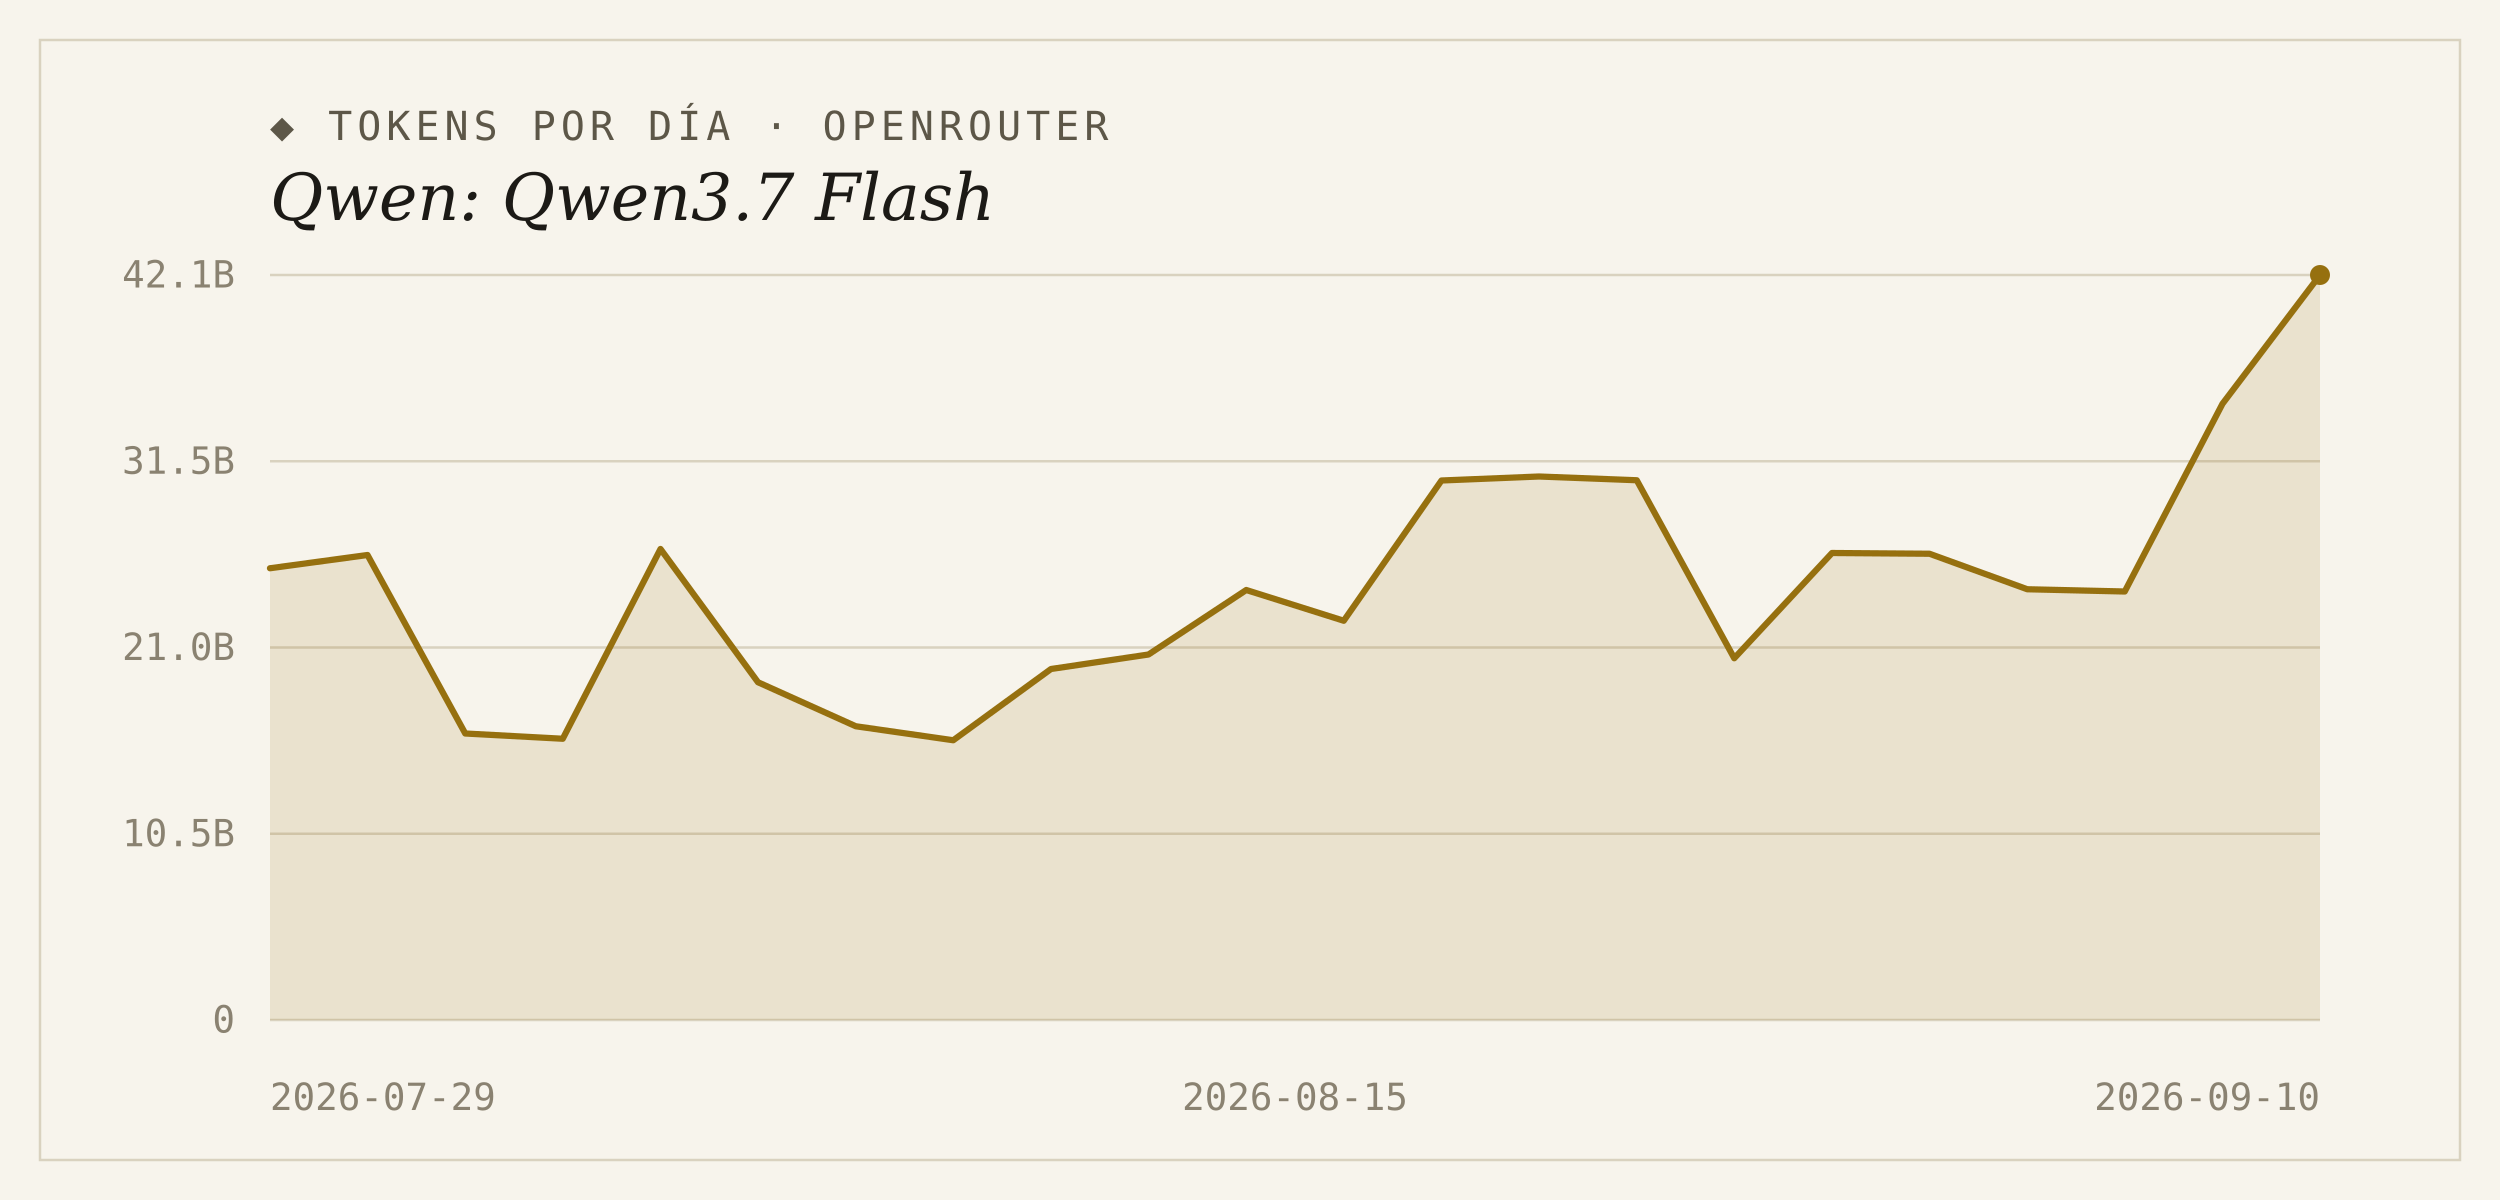
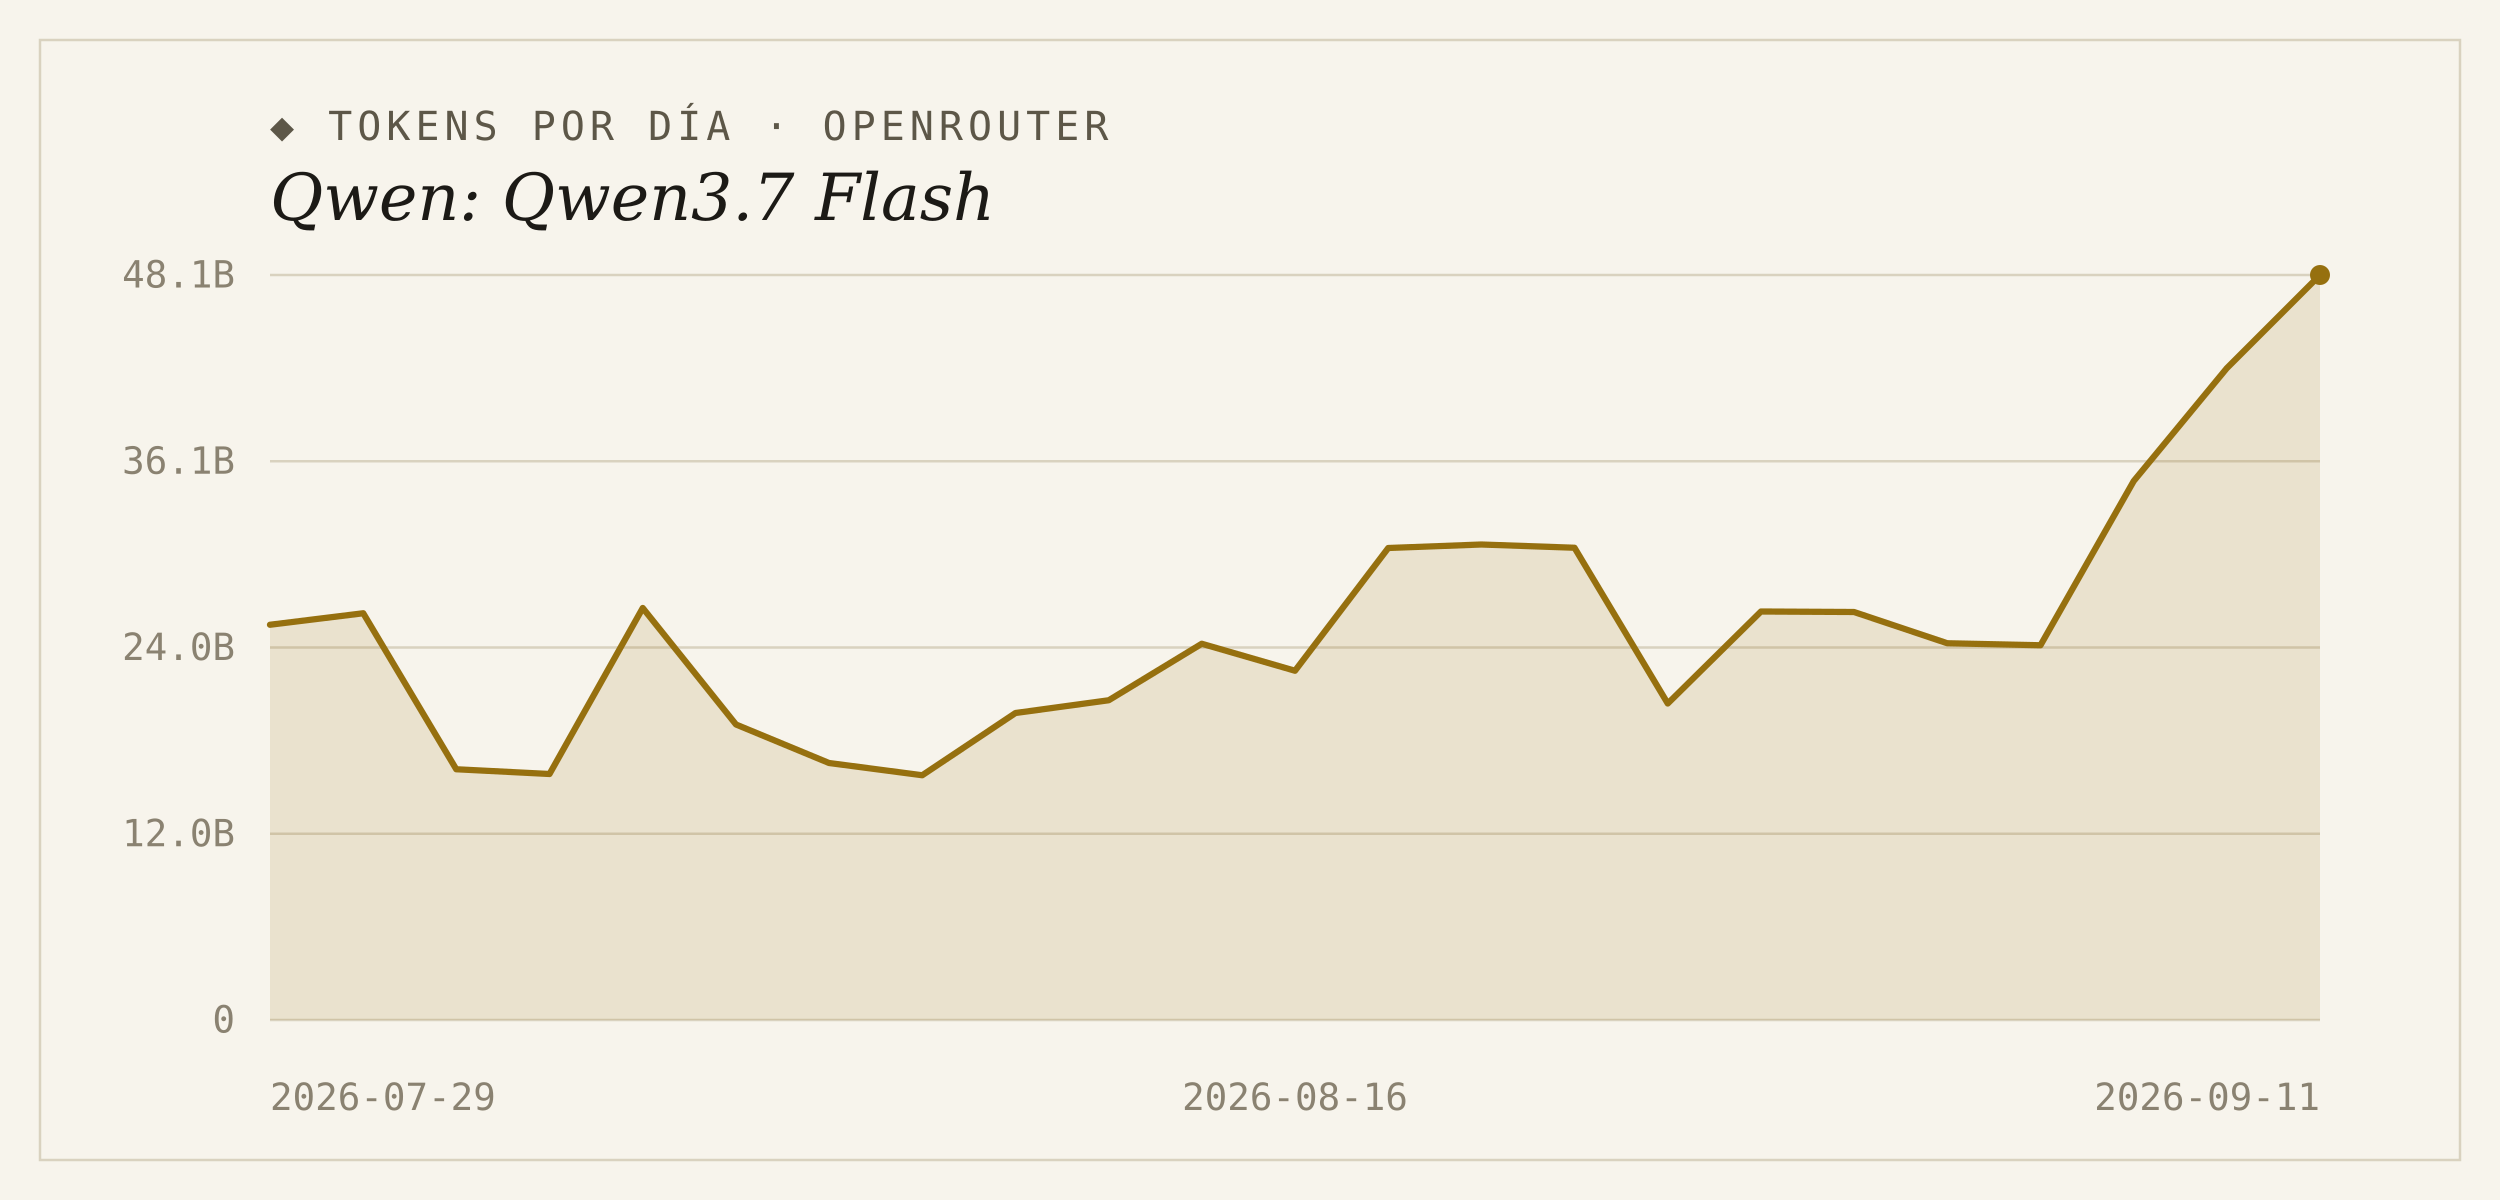
<svg xmlns="http://www.w3.org/2000/svg" width="1000" height="480" viewBox="0 0 1000 480">
  <rect width="1000" height="480" fill="#f7f4ec" />
  <rect x="16" y="16" width="968" height="448" fill="none" stroke="#d9d2bf" stroke-width="1" />
  <text x="108" y="56" font-family="'DejaVu Sans Mono', Consolas, monospace" font-size="16" letter-spacing="2" fill="#5d5748">◆ TOKENS POR DÍA · OPENROUTER</text>
  <text x="108" y="88" font-family="Georgia, 'DejaVu Serif', serif" font-size="26" font-style="italic" fill="#1c1a16">Qwen: Qwen3.7 Flash</text>
  <line x1="108" y1="408.0" x2="928" y2="408.0" stroke="#d9d2bf" stroke-width="1" />
  <text x="94" y="413" text-anchor="end" font-family="'DejaVu Sans Mono', Consolas, monospace" font-size="15" fill="#8a8271">0</text>
  <line x1="108" y1="333.5" x2="928" y2="333.5" stroke="#d9d2bf" stroke-width="1" />
-   <text x="94" y="338.5" text-anchor="end" font-family="'DejaVu Sans Mono', Consolas, monospace" font-size="15" fill="#8a8271">10.5B</text>
+   <text x="94" y="338.5" text-anchor="end" font-family="'DejaVu Sans Mono', Consolas, monospace" font-size="15" fill="#8a8271">12.0B</text>
  <line x1="108" y1="259.0" x2="928" y2="259.0" stroke="#d9d2bf" stroke-width="1" />
-   <text x="94" y="264" text-anchor="end" font-family="'DejaVu Sans Mono', Consolas, monospace" font-size="15" fill="#8a8271">21.0B</text>
+   <text x="94" y="264" text-anchor="end" font-family="'DejaVu Sans Mono', Consolas, monospace" font-size="15" fill="#8a8271">24.0B</text>
  <line x1="108" y1="184.5" x2="928" y2="184.5" stroke="#d9d2bf" stroke-width="1" />
-   <text x="94" y="189.5" text-anchor="end" font-family="'DejaVu Sans Mono', Consolas, monospace" font-size="15" fill="#8a8271">31.5B</text>
+   <text x="94" y="189.5" text-anchor="end" font-family="'DejaVu Sans Mono', Consolas, monospace" font-size="15" fill="#8a8271">36.1B</text>
  <line x1="108" y1="110.0" x2="928" y2="110.0" stroke="#d9d2bf" stroke-width="1" />
-   <text x="94" y="115" text-anchor="end" font-family="'DejaVu Sans Mono', Consolas, monospace" font-size="15" fill="#8a8271">42.1B</text>
-   <path d="M 108,408.0 L 108.0,227.3 L 147.0,222.0 L 186.1,293.4 L 225.1,295.5 L 264.2,219.6 L 303.2,272.9 L 342.3,290.5 L 381.3,296.1 L 420.4,267.6 L 459.4,261.8 L 498.5,236.0 L 537.5,248.3 L 576.6,192.2 L 615.6,190.6 L 654.7,192.1 L 693.7,263.3 L 732.8,221.2 L 771.8,221.5 L 810.9,235.7 L 849.9,236.6 L 889.0,161.5 L 928.0,110.0 L 928.0,408.0 Z" fill="#96700f" fill-opacity="0.14" />
-   <polyline points="108.0,227.3 147.0,222.0 186.1,293.4 225.1,295.5 264.2,219.6 303.2,272.9 342.3,290.5 381.3,296.1 420.4,267.6 459.4,261.8 498.5,236.0 537.5,248.3 576.6,192.2 615.6,190.6 654.7,192.1 693.7,263.3 732.8,221.2 771.8,221.5 810.9,235.7 849.9,236.6 889.0,161.5 928.0,110.0" fill="none" stroke="#96700f" stroke-width="2.5" stroke-linejoin="round" stroke-linecap="round" />
+   <text x="94" y="115" text-anchor="end" font-family="'DejaVu Sans Mono', Consolas, monospace" font-size="15" fill="#8a8271">48.1B</text>
+   <path d="M 108,408.0 L 108.0,249.9 L 145.3,245.3 L 182.5,307.7 L 219.8,309.6 L 257.1,243.2 L 294.4,289.8 L 331.6,305.2 L 368.9,310.1 L 406.2,285.2 L 443.5,280.1 L 480.7,257.5 L 518.0,268.3 L 555.3,219.2 L 592.5,217.8 L 629.8,219.1 L 667.1,281.4 L 704.4,244.6 L 741.6,244.8 L 778.9,257.3 L 816.2,258.1 L 853.5,192.4 L 890.7,147.3 L 928.0,110.0 L 928.0,408.0 Z" fill="#96700f" fill-opacity="0.14" />
+   <polyline points="108.0,249.9 145.3,245.3 182.5,307.7 219.8,309.6 257.1,243.2 294.4,289.8 331.6,305.2 368.9,310.1 406.2,285.2 443.5,280.1 480.7,257.5 518.0,268.3 555.3,219.2 592.5,217.8 629.8,219.1 667.1,281.4 704.4,244.6 741.6,244.8 778.9,257.3 816.2,258.1 853.5,192.4 890.7,147.3 928.0,110.0" fill="none" stroke="#96700f" stroke-width="2.5" stroke-linejoin="round" stroke-linecap="round" />
  <circle cx="928.0" cy="110.0" r="4" fill="#96700f" />
  <text x="108" y="444" text-anchor="start" font-family="'DejaVu Sans Mono', Consolas, monospace" font-size="15" fill="#8a8271">2026-07-29</text>
-   <text x="518" y="444" text-anchor="middle" font-family="'DejaVu Sans Mono', Consolas, monospace" font-size="15" fill="#8a8271">2026-08-15</text>
-   <text x="928" y="444" text-anchor="end" font-family="'DejaVu Sans Mono', Consolas, monospace" font-size="15" fill="#8a8271">2026-09-10</text>
+   <text x="518" y="444" text-anchor="middle" font-family="'DejaVu Sans Mono', Consolas, monospace" font-size="15" fill="#8a8271">2026-08-16</text>
+   <text x="928" y="444" text-anchor="end" font-family="'DejaVu Sans Mono', Consolas, monospace" font-size="15" fill="#8a8271">2026-09-11</text>
</svg>
